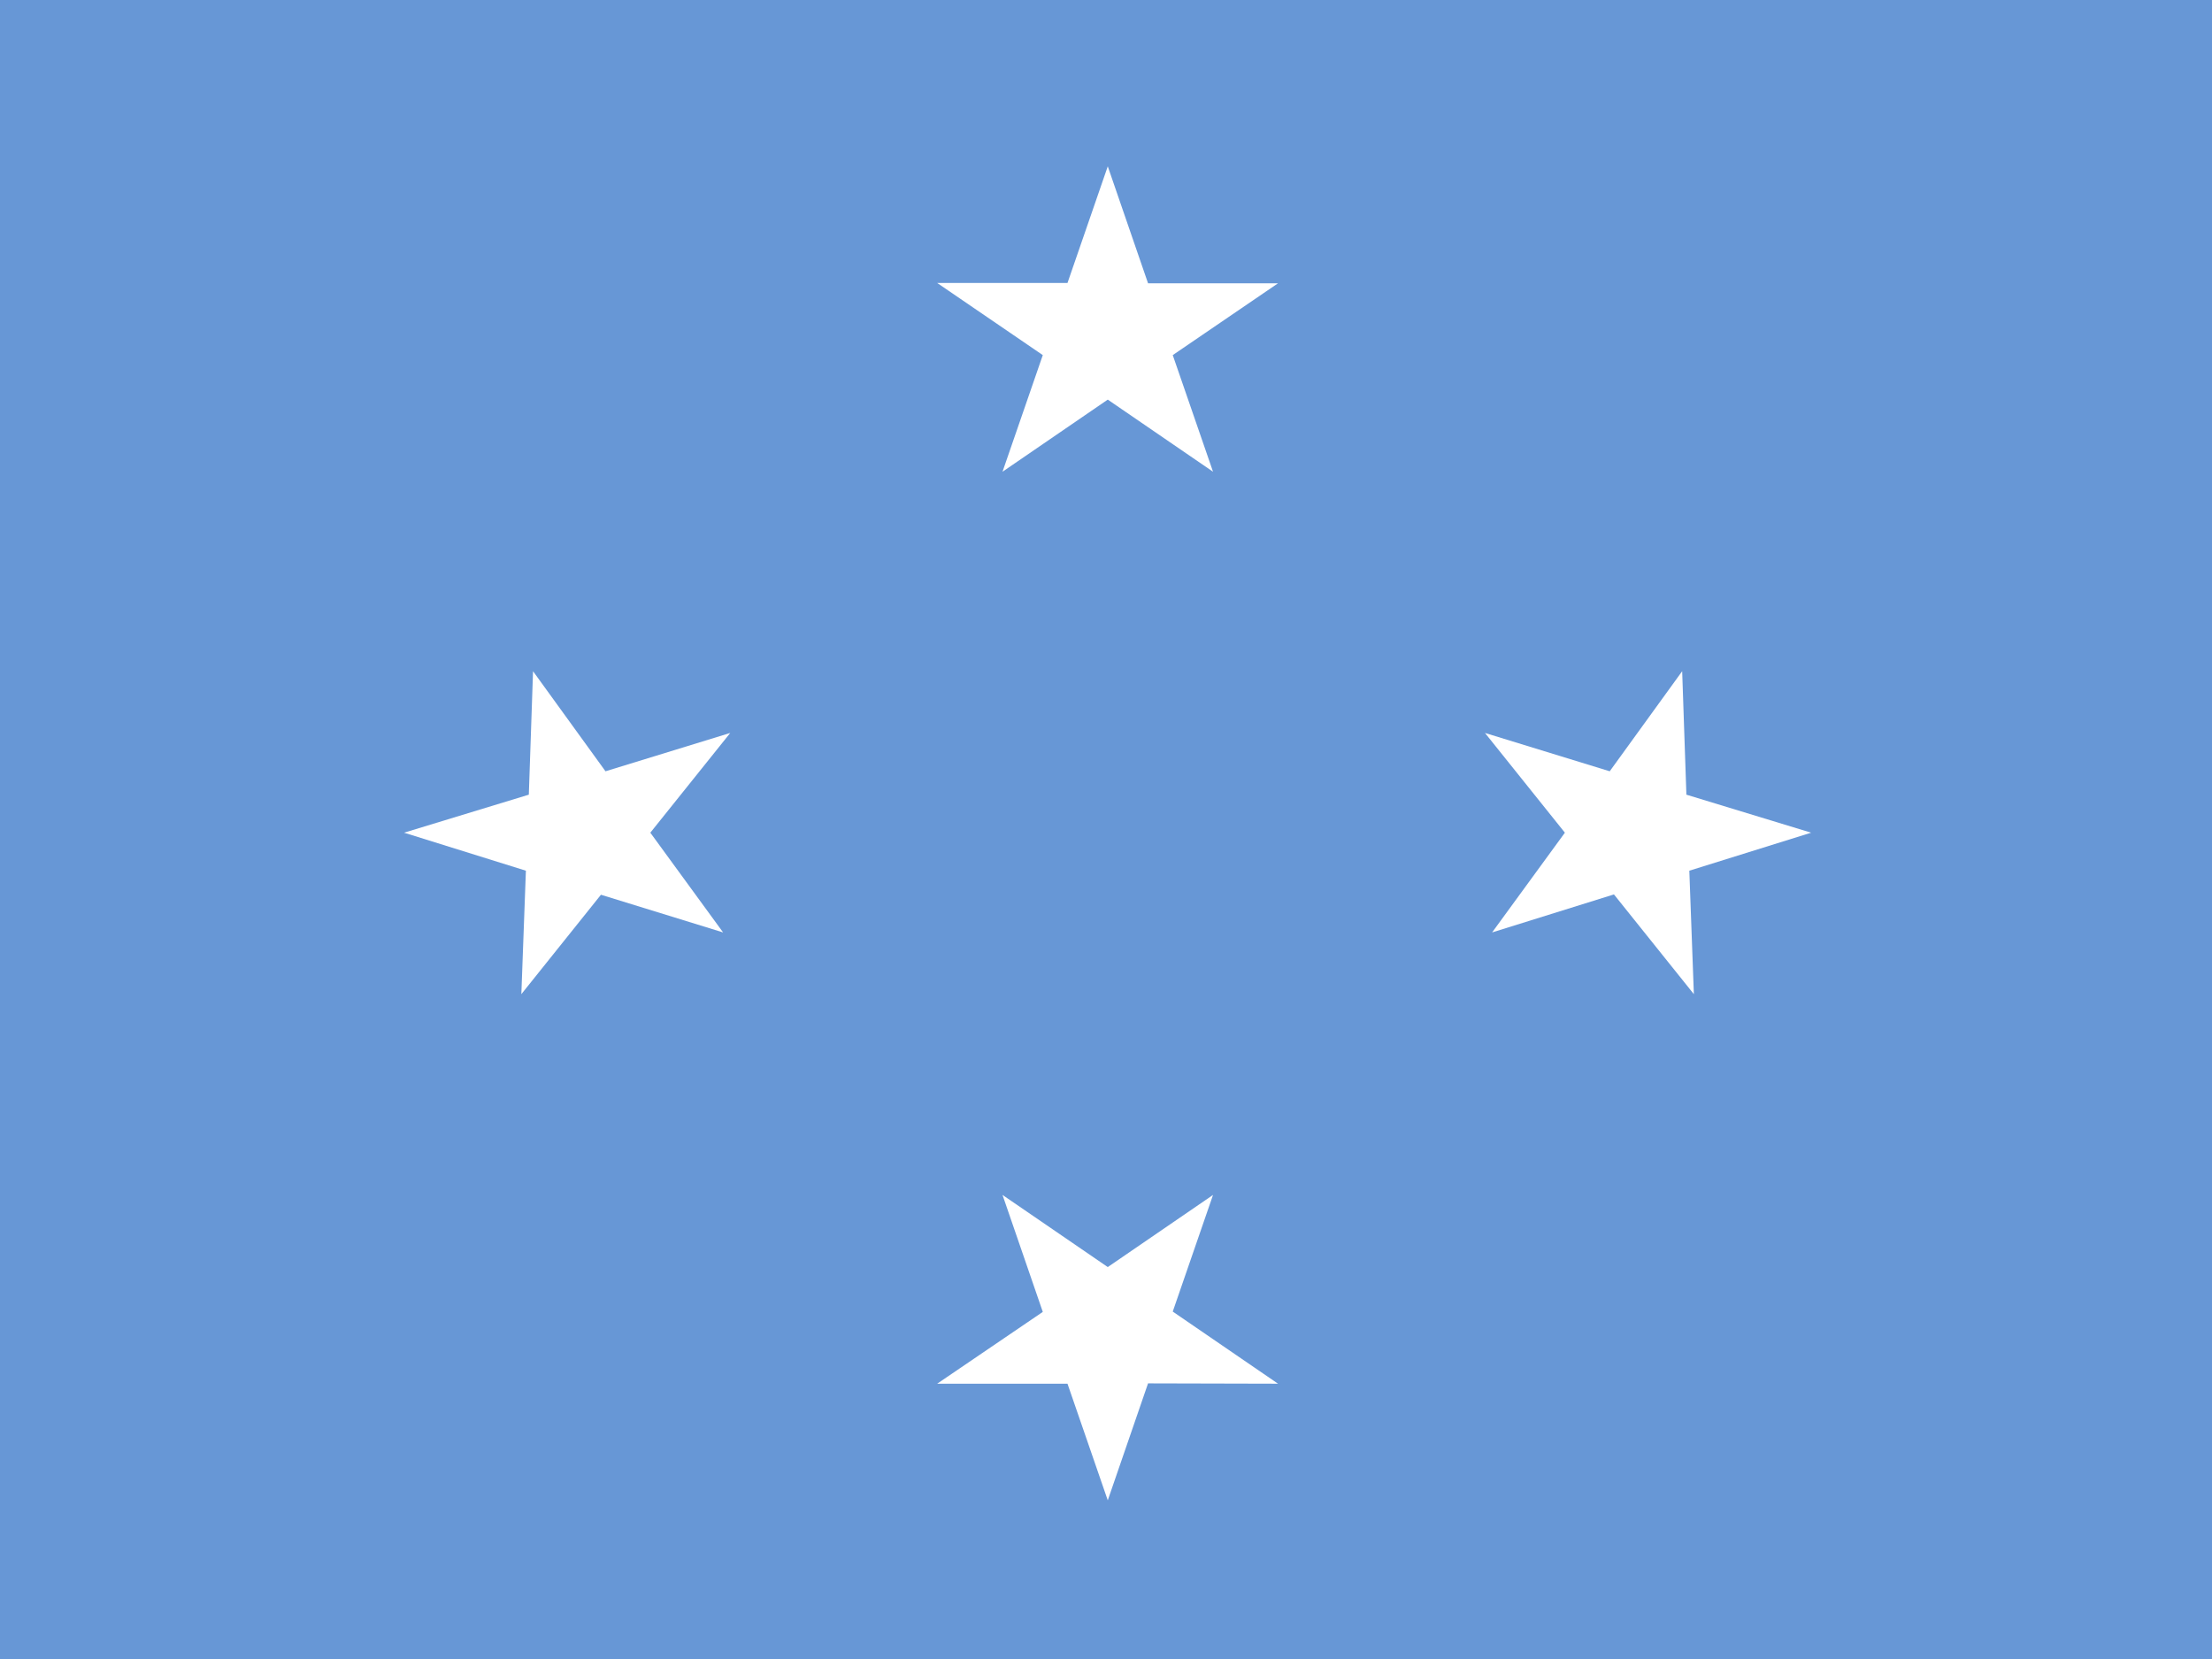
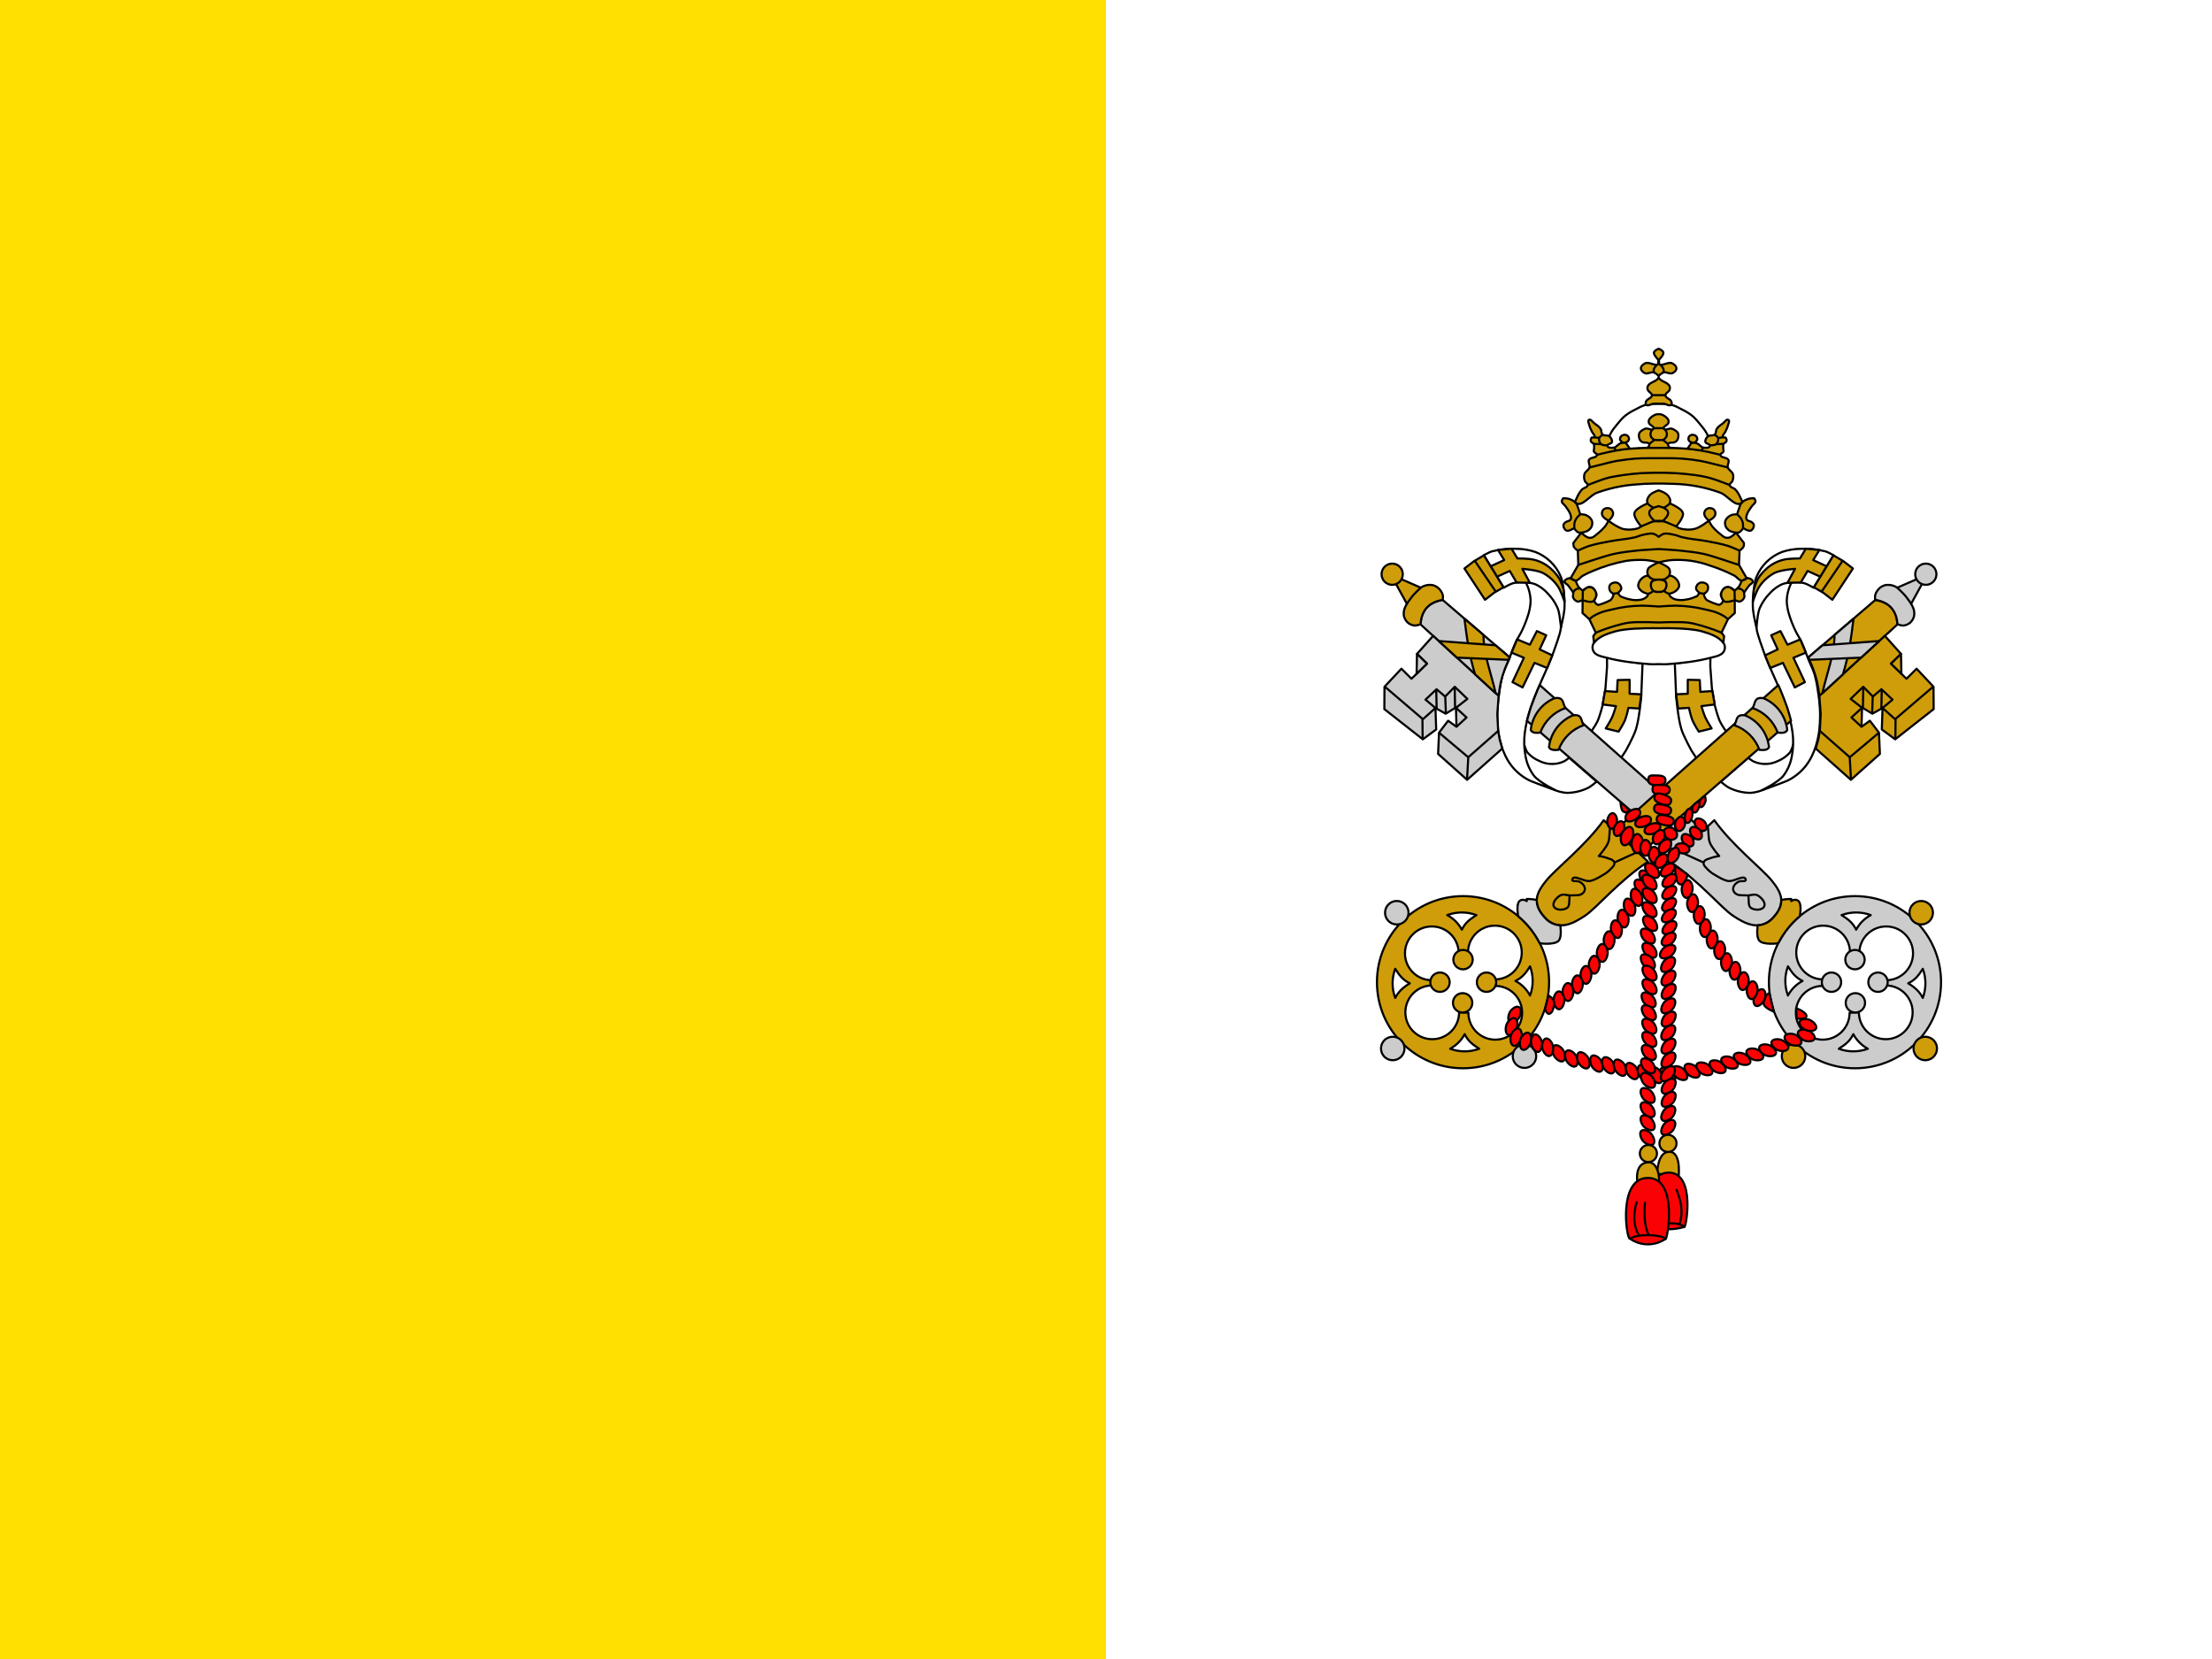
- <svg xmlns="http://www.w3.org/2000/svg" id="f03_1" viewBox="0 0 640 480">
-   <defs>
-     <clipPath id="f03_2">
-       <path fill-opacity=".7" d="M-81.3 0h682.6v512H-81.3z" />
-     </clipPath>
-   </defs>
-   <g fill-rule="evenodd" stroke-width="1pt" clip-path="url(#f03_2)" transform="translate(76.3)scale(.94)">
-     <path fill="#6797d6" d="M-252 0H772v512H-252z" />
-     <path fill="#fff" d="m259.8 123-32.4 22.2 12.4-35.9-32.5-22.2h40.1l12.4-35.9 12.4 36h40l-32.4 22.1 12.4 35.9M259.8 390l-32.4-22.2 12.4 36-32.5 22.1h40.1l12.4 35.9 12.4-36 40 .1-32.4-22.2 12.4-35.9m-188.4-92.4L79.3 306l1.4-38-37.5-11.7 38.4-11.7 1.3-38 22.3 30.8 38.4-11.8-24.6 30.7 22.4 30.7m274.2-11.7 24.6 30.7-1.4-38 37.5-11.7-38.4-11.7-1.3-38-22.3 30.8-38.4-11.8 24.6 30.7-22.4 30.7" />
+ <svg xmlns="http://www.w3.org/2000/svg" xmlns:xlink="http://www.w3.org/1999/xlink" id="f03_1" viewBox="0 0 640 480">
+   <path fill="#fff" d="M320 0h320v480H320z" />
+   <path fill="#ffe000" d="M0 0h320v480H0z" />
+   <g stroke="#000" stroke-linejoin="round" stroke-width="3.2">
+     <g fill="#ce9d09" stroke-linecap="round" transform="translate(123)scale(.192)">
+       <g id="f03_2">
+         <path fill="#fff" d="m1781 990.3 16.2 3.8 25.6 4.2 11.8 1.3-2 50s-2.9 33-7.8 48.9c-3.6 11.7-15.7 33.2-15.7 33.2l-7.7 11.7-45.4-39.3s7.8-11 10.6-17c3.5-7.5 7.7-23.8 7.7-23.8l4.4-26 2.4-32.7zm-57 151.5 41.4 36s-8.4 7.4-13.4 9.7a74 74 0 0 1-31.6 7.3 58 58 0 0 1-22.3-6.2c-15.7-7.2-33-14.7-43.2-28.7-3.6-5-5-11.6-4.9-17.7.2-7 6.3-19.9 6.3-19.9s2.4 8.7 5.1 12a49 49 0 0 0 17.6 12.4 43 43 0 0 0 36.2 1.1c3.3-1.3 8.9-6 8.9-6z" />
+         <path fill="#fff" d="M1658.7 877.7s3.2 6.6 4.2 10.1q2.9 9 3 18.6a79 79 0 0 1-3.2 18.6 171 171 0 0 1-10.3 26.3c-2.6 5.4-6 10.3-8.6 15.8-4.1 8.7-7 18-10.6 26.8-3 7.5-6.9 14.7-9.2 22.4-3 10.2-4.5 20.9-6 31.4a230 230 0 0 0-2.3 27.5c0 11 .3 22 2.3 32.6s5 21.2 9.8 31a79 79 0 0 0 31.8 34.8c5.5 3.4 11.9 5.3 18 7.8 8.3 3.3 25.4 9.3 25.4 9.3s-23.6-11.6-31.8-21.4a68 68 0 0 1-12.8-28.9 112 112 0 0 1-1.2-36.6 196 196 0 0 1 9.2-38.3c4.2-13.2 10-25.9 15.4-38.6 3.9-9.3 8.3-18.2 12-27.5q6.9-16.4 12.4-33.2c2.1-6.9 4.8-13.7 5.4-20.9a76 76 0 0 0-2.2-23.4 89 89 0 0 0-11.8-30.6 41 41 0 0 0-14.8-13.2c-5.7-2.9-12.5-5.4-18.9-4.1-2 .4-5.2 3.7-5.2 3.7" />
+         <path fill="#fff" d="M1711.6 945.6s4.4-18 5.2-27.2q.8-11.8-.6-23.7c-1-8.7-1.5-17.8-4.9-25.9a68 68 0 0 0-38.2-37 92 92 0 0 0-28-4.8 130 130 0 0 0-38 4c-4 1.4-11.7 5.7-11.7 5.7l30 49s9.3-5.6 14.5-7a55 55 0 0 1 17-1.2c5.8.4 11.7 1 17 3.3a57 57 0 0 1 17.6 13.3 74 74 0 0 1 15 22c3 7.5 3.5 16 4.6 24.2.3 1.7.5 5.3.5 5.3" />
+         <path d="M1717 906.7s-5.3-16.6-10.3-23.5a64 64 0 0 0-22.3-19.8c-9.4-4.7-31-6.2-31-6.2l11.4 21-20-.4-10.3-17.4-19.3 8.7-9.5-15.7 20.4-9.4-9.4-15.2 20.4-2 8.9 14.7s15.9 0 23.6 1.7a58 58 0 0 1 27.5 14.4 68 68 0 0 1 12 14.2c3 5.1 6.5 16.7 6.5 16.7z" />
+         <path d="m1581.7 845 31.8 46.7m-18-54.8-15 8.8-14.3 11 31 47.1 13.7-10.6 14.1-8.2zm58.3 199 17.9-37 19.1 7.7 7.8-19-19-9 9.8-21.3-14-6.3-10.6 20.5-19.2-8-8.4 20 18.6 7.7-17.2 36.7zm143.2-11.1 18.1-.4v21l17.6.9-3 21.4-16.4-1s-2.7 12.5-5.1 18.4c-2.5 6.2-9.7 17.4-9.7 17.4l-19.4-4.8s7-11 9.7-17c2.4-5.4 5.7-16.6 5.7-16.6l-20-2.5 3.5-20.2 18.1 1.2z" />
+       </g>
+       <use xlink:href="#f03_2" width="100%" height="100%" transform="matrix(-1 0 0 1 3717.8 0)" />
+       <path fill="#fff" d="m1756.7 735.6-27.5 29.4 17 51 9.6 35.8-27.7 25.8 50.7 71-17.4 19.9a12 12 0 0 0-2.1 8.6q.5 4.3 3.6 7.3c4.5 4.1 11.3 5.1 17.3 6.7 21 5.6 42.9 8 64.6 9.7 4.7.4 14 0 14 0s9.4.4 14.1 0c21.8-1.6 43.6-4.1 64.7-9.7 6-1.6 12.7-2.6 17.3-6.7a12 12 0 0 0 1.4-15.9l-16.3-36 51.8-55.4-19.7-17.9-.5-43.2 17-51-25.5-25.7-23-61.2s-4.7-17.1-8.8-25c-2.4-4.6-5.8-8.7-9.2-12.8-4-4.9-8-9.9-12.8-13.9a85 85 0 0 0-14.6-9c-5.5-2.9-11-6-16.9-7.5-6.1-1.5-19-1.5-19-1.5s-12.7 0-18.9 1.5c-6 1.6-11.4 4.6-16.8 7.5a85 85 0 0 0-14.6 9c-4.9 4-8.9 9-12.9 13.9-3.3 4-6.7 8.2-9.1 12.9-4.1 7.8-8.9 24.9-8.9 24.9z" />
+       <path d="M1963.3 933.1s-3.2-2.8-5-4a65 65 0 0 0-12-6c-5.5-2.2-11.5-3.3-17.3-4.7a197 197 0 0 0-44.3-5.7c-8.6 0-25.8 1.3-25.8 1.3s-17.2-1.3-25.8-1.3a195 195 0 0 0-44.3 5.7c-5.9 1.4-11.8 2.5-17.4 4.7a65 65 0 0 0-12 6c-1.7 1.2-5 4-5 4m218.8-42.7s-5.2-5.2-8.6-5.9a9 9 0 0 0-6.6 1.5 13 13 0 0 0-4 15.2c.8 2 2 4.3 4.1 5.2 4.8 1.9 15.4-2 15.4-2zm5.1-3.6c5.8.2 8 3.2 9.5 6.5m-243.2-2.9-.3 14s10.5 3.9 15.3 2c2-.9 3.4-3.1 4.2-5.2a13 13 0 0 0-4-15.2 9 9 0 0 0-6.6-1.5c-3.5.7-8.6 6-8.6 6zm-5.2-3.6c-5.8.2-8 3.2-9.4 6.5m198.1 1.4-8.4-1m-130 1 8.4-1m76 .8c-2.9-.4-7.6-4.2-7.6-4.2m-22.8 4.2c2.8-.4 7.6-4.2 7.6-4.2m141-19.3s-4.3 3.3-7.4 3.8l-1.2.7s-2 5.7-3.6 8.2a45 45 0 0 1-6.5 6.2s-4.8-4.1-7.7-5q-3.2-.8-6 .3a11 11 0 0 0-4.8 4.3c-1.4 2-2.7 4.6-2.6 7 .1 3 3.9 8.3 3.9 8.3l-2.6 4.5-3.7 2.3a90 90 0 0 1-19-7.5 19 19 0 0 1-4.4-9s4.5-2.7 5.6-5c1.2-2.5 1.6-6 .2-8.4-1.6-2.6-5.3-4-8.4-4a9 9 0 0 0-6.3 2.7c-1.6 1.8-3 4.5-2.5 7 .4 2.4 4.7 5.7 4.7 5.7s-1.8 4.6-3.8 5.5c-6 2.5-10 4-15.3 4.8a39 39 0 0 1-16.3 0 17 17 0 0 1-9-5.5c-.6-.9-.8-3-.8-3s6.5-1.7 9-3.7c2.6-2 5.3-4.6 5.9-7.8.5-3.2-1.2-6.6-3-9.2a18 18 0 0 0-7.6-6c-1.3-.6-4.3-.7-4.3-.7l-1 .9a15 15 0 0 1-4.7 3.8h-.1l-.2.1-1.1.6-.8.1-2.4.8s3.8 1.2 5 2.8q.9 1.4 1 3.3l.2 2q0 1.8-.7 3.4a9 9 0 0 1-1.7 3.5q-.7.9-1.6 1.4 0 0 0 0l-.2.1q-1.6 1-3.3 1.5c-1.4.4-4.2.1-4.3.1s5.5 0 7.6-1.6l.2-.1a11 11 0 0 0 3.8-7.2v-3q-.4-2.5-2.2-4.2c-2.4-2.1-9.3-2.4-9.4-2.4s-7 .3-9.4 2.4a8 8 0 0 0-2.3 4.2v3.1l.5 2.3q1 3 3.3 4.9l.2.1c2.2 1.6 7.6 1.6 7.7 1.6-.1 0-3 .3-4.3 0q-1.8-.6-3.4-1.6h-.1v-.1q-1-.5-1.7-1.4a9 9 0 0 1-1.7-3.5q-.5-1.6-.7-3.3l.2-2.1q.3-1.9 1.1-3.3c1.1-1.6 5-2.8 5-2.8l-2.5-.8-.7-.1-1.2-.6h-.1l-.1-.1a15 15 0 0 1-4.8-3.8l-1-.9s-3 0-4.2.7a18 18 0 0 0-7.6 6c-1.8 2.6-3.5 6-3 9.2s3.3 5.8 5.8 7.8c2.6 2 9 3.7 9 3.7s-.2 2.1-.8 3a17 17 0 0 1-9 5.5 39 39 0 0 1-16.3 0 59 59 0 0 1-15.2-4.8c-2-1-3.9-5.5-3.9-5.5s4.4-3.3 4.8-5.8c.4-2.4-1-5-2.6-6.9a9 9 0 0 0-6.2-2.8c-3.1 0-6.8 1.5-8.4 4.1-1.5 2.4-1 5.9.2 8.4 1 2.3 5.6 5 5.6 5a19 19 0 0 1-4.5 9 89 89 0 0 1-19 7.5l-3.6-2.3-2.6-4.5s3.7-5.2 3.8-8.2c.2-2.5-1.1-5-2.5-7.1a11 11 0 0 0-4.8-4.3q-2.8-1.1-6-.2c-3 .8-7.7 4.9-7.7 4.9s-4.8-3.8-6.5-6.2a49 49 0 0 1-3.7-8.2l-1.2-.7c-3-.5-7.3-3.8-7.3-3.8l-4.4 1s-4.1 2.1-4.2 4c0 2.8 3.8 4 5.5 6l4.1 5.7c1.2 1.8 2.9 3.4 3.5 5.5.6 2.3-1 5 0 7.2 1.2 2.7 3.7 5.4 6.7 6 2.6.5 7.6-2.6 7.6-2.6l-.2 19.9 10.3 9.3 9.7 20.3-3.8 5.2 1.1 10c7.5-9.6 20.5-13.8 32.2-17.2 15.7-4.5 44.6-4.8 58-4.7l7.3.1s44.3-1.4 65.2 4.6c11.7 3.4 24.7 7.6 32.2 17.2l1.2-10-3.9-5.2 9.7-20.3 10.3-9.3-.1-19.9s5 3.1 7.6 2.6c3-.6 5.5-3.3 6.7-6 1-2.2-.7-4.9 0-7.2.6-2 2.2-3.7 3.4-5.5q2-3 4.2-5.6c1.7-2.1 5.5-3.3 5.4-6 0-2-4.1-4.2-4.1-4.2zm-148.4-2.6c1 1 3 2.8 4.8 3.8l.2.1q.8.4 2 .7c2.8.8 7.8.3 8 .3h0c.1 0 5.1.5 8-.3l2-.7.2-.1c1.7-1 3.7-2.9 4.8-3.8q.8-1 1.3-2.2c1.1-2.7 1-6.1-.2-8.7-1.6-3-5.2-4.5-8.1-6.3-2.5-1.5-8-3.7-8-3.7a69 69 0 0 0-8 3.7c-3 1.8-6.6 3.3-8.1 6.3-1.3 2.6-1.4 6-.2 8.7q.5 1.2 1.3 2.2" />
+       <path d="M1980.8 829.8s-11-5-16.6-6.9c-10.4-3.3-21.3-5.2-32-7.3-12.5-2.4-25.2-3-37.6-6-3.9-.8-7.5-2.7-11.5-3.5-5.4-1.1-11-2.9-16.4-1.7-3 .6-7.8 4.6-7.8 4.6s-4.9-4-7.8-4.6c-5.4-1.2-11.1.6-16.5 1.7-4 .8-7.6 2.7-11.4 3.6-12.4 2.9-25.2 3.5-37.7 6-10.7 2-21.5 3.9-32 7.2-5.6 1.8-16.5 6.9-16.5 6.9m197.4-45.1s5.4-2.9 7.3-5a10 10 0 0 0 2.7-5.3 9 9 0 0 0-2.3-6.5 9 9 0 0 0-6.2-2.2q-3 0-5.3 1.8a9 9 0 0 0-3 5.6c-.3 1.8.5 3.7 1.3 5.3a33 33 0 0 0 5.5 6.3m-151 0s4.1-3.8 5.4-6.3a9 9 0 0 0 1.4-5.3 9 9 0 0 0-3-5.6 8 8 0 0 0-5.3-1.8 9 9 0 0 0-6.3 2.2 9 9 0 0 0-2.2 6.5c.1 2 1.3 3.7 2.6 5.2 2 2.2 7.3 5 7.3 5zm-41.2 18-11.9 15.6s0 4 .8 5.8a24 24 0 0 0 5.9 5.7l.8 21.4-11.3 19.6-1 .2 7.3 3.8 1 .1c4.4-.3 7-5.2 10.9-7.4q7.3-4 15.2-7.2a240 240 0 0 1 50-15.1 142 142 0 0 1 29.5-1.2c6.6.5 19.4 3.4 19.5 3.4 0 0 12.9-3 19.5-3.4a141 141 0 0 1 57.8 8.3 240 240 0 0 1 36.9 15.2c3.8 2.2 6.5 7 10.8 7.4h1l7.3-4-1-.1-11.3-19.6.9-21.4s4.6-3.3 5.8-5.7c1-1.7.8-5.8.8-5.8l-11.9-15.6s-6 6-9.9 7.3q-3.2.9-6.5 0c-2.5-.8-4.4-2.9-6.5-4.5a84 84 0 0 1-12.9-12.1 70 70 0 0 1-5.3-8.7s-12.9 10.1-20.6 12.1c-7.6 2-16 1.6-23.5-.6-1.9-.6-5-3-5-3a42 42 0 0 0-26.4-8 42 42 0 0 0-26.4 8s-3.2 2.4-5 3a45 45 0 0 1-23.6.6 82 82 0 0 1-20.6-12.1s-3.1 6-5.3 8.7a84 84 0 0 1-12.9 12.1c-2 1.6-4 3.7-6.5 4.5q-3.2.9-6.4 0a37 37 0 0 1-10-7.3" />
+       <path d="M1985.9 796.4s.4-5.7-.2-8.5a21 21 0 0 0-3.1-7c-1.5-2.3-5.7-6-5.7-6m-1.4 27.8s3.4.1 4.9-.6c2.6-1.3 6-6.3 6-6.3s6.7 4.6 10.4 4c1.8-.2 3.2-1.8 4.2-3.4a8 8 0 0 0 1.2-5.7c-.3-1.5-1.6-2.6-2.8-3.6-2.3-2-6.4-1.7-7.9-4.2-1.2-2-.5-4.9.2-7.1 1.4-4.8 4.7-8.7 7.5-12.8 1.7-2.6 5.3-4.4 5.6-7.5.2-1.6-2-4.6-2-4.6s-5.2-.1-7.7.6c-4 1.2-8.3 3-11.2 6.1-2.4 2.6-3 6.4-4.3 9.7-1 2.5-2.5 7.7-2.5 7.7s-6 0-8.7 1.2a17 17 0 0 0-8.7 7.7c-1.2 2.7-1 6.2 0 9 1.1 3 3.5 5.3 6.1 7 2.9 1.8 9.7 2.8 9.7 2.8M1740.8 775s-4.1 3.6-5.6 5.8a21 21 0 0 0-3.2 7.1c-.6 2.8-.1 8.5-.1 8.5m-17-45.5s-2.2 3-2 4.6c.4 3.1 4 5 5.7 7.5 2.7 4.1 6 8 7.5 12.8.6 2.2 1.3 5 .1 7-1.4 2.6-5.6 2.4-7.8 4.3-1.2 1-2.5 2.1-2.9 3.6a8 8 0 0 0 1.2 5.7c1 1.6 2.5 3.2 4.3 3.4 3.6.6 10.3-4 10.3-4s3.5 5 6 6.3c1.5.7 5 .6 5 .6s6.8-1 9.7-2.9c2.5-1.6 5-4 6-6.8 1-2.9 1.3-6.4 0-9.1a17 17 0 0 0-8.7-7.7c-2.6-1.3-8.7-1.2-8.7-1.2s-1.4-5.2-2.4-7.7c-1.3-3.3-2-7.1-4.4-9.7a25 25 0 0 0-11.2-6.1c-2.5-.7-7.7-.6-7.7-.6m135.6 14.3 8.4-2.4 8.3 2.4m-14.5 20s-6.5-5.8-7.7-9.8a8 8 0 0 1 .4-5.5c1.2-2.2 5.9-4.7 5.9-4.7s-7.1-3.4-9-6.6a9 9 0 0 1-.5-6.3 17 17 0 0 1 5.8-8c3.2-2.7 11.3-5.4 11.3-5.4s8 2.7 11.2 5.3a17 17 0 0 1 5.9 8.1c.5 2 .4 4.4-.6 6.3-1.9 3.2-9 6.6-9 6.6s4.8 2.5 6 4.7c.8 1.6.9 3.7.3 5.5-1.2 4-7.7 9.9-7.7 9.9l-6.1.4zm22.7-26.8s13.4 5.7 18 11.1c1.2 1.5 2.3 3.5 2.2 5.5-.5 7-10.3 18.2-10.3 18.2l-20-8.3h-12.9l-20 8.3s-9.8-11.3-10.2-18.2c-.2-2 1-4 2.2-5.5 4.5-5.4 18-11.1 18-11.1" />
+       <path d="m1844.4 669.2 8-6.2 6.5.2-6.6-.2s-3.6-2.4-4.6-4.2a9 9 0 0 1-1-6c.5-2.7 2-5.5 4.4-6.9 2.3-1.3 7.8-.5 7.8-.5s5.5-.8 7.7.5c2.4 1.4 3.9 4.2 4.5 6.8.4 2 0 4.3-1 6-1 1.9-4.6 4.3-4.6 4.3l-6.7.2 6.5-.2 8 6.2m52.7 5.1-2.7 4.7m32.6-20-7.5 1m8.5 8.8-11.5.6m-1.5-13.8c1.5 1 4.2 2.9 4.6 4.6a10 10 0 0 1-3.1 9.2c-2.4 2-9.3 1.5-9.3 1.5m-181.7 33.6 17-4.2c8-2 16-4.2 24.2-5.7q14-2.4 28-3.5c11.8-.9 35.3-.6 35.3-.6s23.5-.3 35.2.6q14 1 28 3.5c8.2 1.5 16.2 3.8 24.3 5.7l17 4.2m-171.6-30.2 2.7 4.7m-32.7-20 7.5 1m-8.5 8.8 11.5.6m-6.4 16s12.5-3.2 18.8-4.5q10.5-2.2 21-3.7 12-1.4 24.3-2c9.6-.4 28.9-.3 28.9-.3s19.2 0 28.9.4a284 284 0 0 1 45.2 5.6c6.3 1.3 18.9 4.5 18.9 4.5M1781.6 671s-6.8.5-9.2-1.5c-2.5-2-4-6-3.2-9.2.7-2.4 5.6-5.2 5.6-5.2m63.1 74c-12 .8-24 1.5-35.8 3.7a220 220 0 0 0-36.2 9.7c-11.1 4-22.9 22.6-32 15.2-2-1.6.7-5 1.6-7.4a43 43 0 0 1 7.8-12.6c2.4-2.7 8-3 8.5-6.6.5-2.6-3.4-4-4.3-6.6a17 17 0 0 1-.5-10c1.2-4.1 6.5-6.2 7.7-10.3 1-3.6-2.5-7.8-.9-11.2 2.2-4.2 11.4-2.7 12-7.4.4-2.3-3.8-3-4.5-5.1-.6-1.6.3-3.3.3-5 0-2.1.4-4.5-.6-6.5-.9-1.7-3.7-2.1-4.3-4a6 6 0 0 1 1.1-5.4c1-1 3.7.4 4.3-.9 1.4-2.6-2.5-5.3-3.7-8-1.4-3.2-3.2-6.3-4-9.7-.6-2.7-3-7-.6-8.3 2.8-1.6 5.5 3.2 8 5.1 3.4 2.5 7.2 4.8 9.5 8.3 1.7 2.5.7 6.5 3 8.6 2.6 2.5 7.7.5 10.4 2.9 2.4 2 4.5 5.5 3.8 8.5s-7.6 2.9-7 5.8c.9 3.4 7 3.2 10.4 2.5 2-.3 3.5-2.2 5.1-3.4 1.4-1 2.4-2.2 4-2.8 1.6-.8 5.3-1 5.3-1l-2.1-.5s-3.2-2.5-3.5-4.3a6 6 0 0 1 1.6-5 8 8 0 0 1 5.5-2.2c1.7 0 3.5.7 4.6 1.9a6 6 0 0 1 1.7 4.8 6 6 0 0 1-2.3 3.7 13 13 0 0 1-4.6 1.5l2.3.6 6.1 8.5 26.6-1.5s3.3-3.3 2.6-5.2q-1-2.7-5.7-2.5c-8.5.4-10.3-6.8-10-12 .3-4.4 5.5-7.3 9.5-9 4-1.5 10.8 3.7 12.6-.1 1.5-3.3-5.8-5-7-8.5-.5-1.5-.5-3.4.2-4.8 1.8-3.6 5.7-6 9.4-7.7 1.6-.7 5-.8 5-.8s3.6.1 5.1.8c3.7 1.7 7.6 4.1 9.4 7.7.7 1.4.7 3.3.2 4.8-1.1 3.5-8.5 5.2-7 8.5 1.8 3.8 8.7-1.4 12.6.2s9.2 4.5 9.5 8.9c.3 5.2-1.4 12.4-10 12q-4.7-.2-5.7 2.5c-.6 1.9 2.7 5.2 2.7 5.2l26.5 1.5 6.1-8.5 2.3-.6s-3.3-.5-4.5-1.5a6 6 0 0 1-2.3-3.7c-.2-1.7.5-3.6 1.6-4.8s3-1.9 4.6-1.9q3.2 0 5.5 2.2c1.2 1.2 2 3.2 1.6 5s-3.5 4.3-3.5 4.3l-2.1.5s3.7.2 5.4 1c1.5.6 2.6 1.9 3.9 2.8 1.7 1.2 3.1 3 5.1 3.4 3.5.7 9.6 1 10.3-2.5.7-3-6.1-2.9-6.8-5.8-.7-3 1.3-6.5 3.7-8.5 2.7-2.4 7.9-.4 10.5-2.9 2.2-2 1.3-6 3-8.6 2.3-3.5 6-5.8 9.4-8.3 2.5-1.9 5.3-6.7 8-5.1 2.4 1.4 0 5.6-.6 8.3-.8 3.4-2.6 6.5-4 9.7-1.2 2.7-5 5.4-3.7 8 .7 1.3 3.3-.2 4.3.9a6 6 0 0 1 1.1 5.4c-.6 1.9-3.4 2.3-4.3 4-1 2-.5 4.4-.5 6.6 0 1.6.8 3.3.3 4.9-.8 2.1-5 2.8-4.6 5.1.7 4.7 9.9 3.2 12 7.4 1.7 3.4-1.9 7.6-.9 11.2 1.2 4.1 6.5 6.2 7.8 10.3 1 3.2.4 6.8-.6 10-.8 2.5-4.7 4-4.3 6.6.6 3.6 6.2 3.9 8.6 6.6q4.9 5.5 7.7 12.6c1 2.3 3.7 5.8 1.7 7.4-9.2 7.4-21-11.1-32-15.2a220 220 0 0 0-72-13.4c-7-.4-21-.4-21-.4s-14 0-21 .4m31.1-133.7-10.1.1-10.2-.1m17-33.9c2.6-5.6-2-9.7-6.8-13.8-4.8 4-9.4 8.2-6.8 13.8m14.1 46.8c3.9.2 8.6 4.2 11.6 1.7 1.3-1.2.7-3.7 0-5.3-1.6-3.8-8.4-4.7-8.7-8.8-.3-3.5 5.1-5.2 6.3-8.5q.8-2.7 0-5.3c-2.8-6.6-14.5-7-16.6-13.7-.9-3 6-6.5 6.8-6.9 4.4-1.9 9.7 2.7 14 .8 3-1.2 6.1-4.1 6-7.3 0-3.4-3.6-6.3-6.8-7.7-6.1-2.6-16.2 6-20 .5-3.4-5.1 8.7-11.1 7-17-.7-2.9-7-5.3-7-5.3s-6.1 2.4-6.9 5.3c-1.6 5.9 10.5 11.9 7 17-3.7 5.5-13.8-3.1-20-.5-3.1 1.4-6.8 4.3-6.8 7.7 0 3.2 3.1 6 6 7.3 4.3 1.9 9.7-2.7 14-.8.9.4 7.7 4 6.8 6.9-2 6.7-13.7 7-16.5 13.7a8 8 0 0 0 0 5.3c1.1 3.3 6.6 5 6.3 8.5-.3 4.1-7.2 5-8.7 8.8-.7 1.6-1.4 4.1 0 5.3 3 2.5 7.7-1.5 11.6-1.7 2.4-.2 7.3 0 7.3 0s4.8-.2 7.3 0" />
+       <path fill="none" d="M1953.7 953.5s-7.1-3-10.8-4.3a258 258 0 0 0-20-6.5c-6.6-1.8-13.2-3.7-20-4.5-14.6-1.6-44-.2-44-.2s-29.4-1.4-44 .2c-6.8.8-13.5 2.7-20 4.5a258 258 0 0 0-30.9 10.8M1966 731s-12-4.8-18.1-6.9q-7.6-2.7-15.5-4.8-9.6-2.3-19.4-3.5a387 387 0 0 0-54.1-3.4s-17.2.1-25.8.6a377 377 0 0 0-47.8 6.3q-7.8 2-15.4 4.8c-6.1 2.1-18 6.9-18 6.9m-14.2 120.4s17.5-6 26.4-8.7c9.1-2.8 18.2-6 27.5-8 11.2-2.5 22.6-3.7 34-5 11-1.1 33.3-2.3 33.3-2.3s22.2 1.2 33.3 2.4c11.3 1.2 22.8 2.4 34 4.8 9.3 2 18.3 5.3 27.5 8.1l26.4 8.7" />
+     </g>
+     <g fill="#ccc" transform="translate(123)scale(.192)">
+       <g id="f03_3">
+         <path d="m1533.3 904 101.2 86.8s-5.2 11.2-7.3 17a143 143 0 0 0-9.3 41l-118-108c1.7-24.7 15.6-33.5 33.4-36.8z" />
+         <path d="m1519 958.2-24.3 27.2 15.2 14.6-23.5 22.8-15.2-15.1-25.5 27.2-.2 33.7 58 45.5 20.1-14.9-1.1-32.3 15.4 8.6 15.5-9.4.8 29.1-12.6-9.1-13.7 18-1.4 32 43.7 39 53-47.1-4-14.1-2.2-12.7-1.3-25.1 2-27.5z" />
+         <path d="m1494.7 985.4-.6 30 15.6-15.3z" />
+         <path fill="none" d="m1572 1140.4-1.9 34.3m-18.6-139.7.6 31.8m-14.8-17.3.9 25.8m-14.5-36.3.6 29m-21.4 15.2.3 30.6m24.7-9.7 44 37 45.1-39.6m-171-66.9 57.6 49.2 18.9-16.9-15-12.6 16.7-15.7 12.9 11.1 14.5-14.8 19 18.3-17.2 13.4 16 14.6-15.2 14" />
+         <path d="m1901.3 1229.3 48.7 44.6 10.7 31.5-62.6-6.7-35.7-35.3-38-35.2-164-142.1s3.5-13.1 5.6-19.5q5-13.9 10.6-27.5l3-6.8 183 162.3z" />
+         <path d="M1942.7 1236c27 38 72.7 73.7 86.5 90.9 13.9 17.2 22.8 33.5 2.6 55.5s-43 9.5-61.1-2.6-49.6-51.3-94.8-81.3z" />
+         <path d="m1926.7 1299.8-35.2-16m41-38.2c2.4 8 .5 16.8 3.6 24.4 3 7.6 14 20 14 20s-7 1-10.3 2.2c-4.7 1.9-12 2.7-13.1 7.7-1 4.3 4 8 7 11.2q4.7 4.5 10.4 7.6c6.1 3.6 12.4 7.6 19.4 8.9 8.7 1.6 25.1-10.8 26.6-2 .6 3.6-7.4 1.3-10.7 3-7.8 3.8-11.6 12-4.8 17.8 4.4 3.7 11.3 2.4 17 2.9 5.5.4 11.7-2.8 16.5 0 5.6 3.2 12.7 11 9.7 16.8-3 6-14.5 5.8-20 2-4-3-2.9-9.5-3.5-14.4v-4.4" />
+         <circle cx="2154.7" cy="1480.1" r="129.7" />
+         <path fill="#fff" d="M2106.1 1485.7a40.5 40.5 0 1 0 40.5 40.4l14-.6a40.5 40.5 0 1 0 40.5-40.5l.6-7.9a40.5 40.5 0 1 0-40.5-40.5l-14-1.2a40.5 40.5 0 1 0-40.5 40.5z" />
+         <circle cx="2154.7" cy="1446.1" r="14.6" />
+         <circle cx="2189.4" cy="1480.1" r="14.6" />
+         <circle cx="2155.3" cy="1511.2" r="14.6" />
+         <circle cx="2119.3" cy="1480.1" r="14.6" />
+         <path fill="#fff" d="M2152.2 1558.4c-5.3 11-12.6 16-21.9 22a63 63 0 0 0 43.8 0 54 54 0 0 1-21.9-22zm-76.5-80.2c-11-5.3-16-12.6-22-22a63 63 0 0 0 0 44 53 53 0 0 1 22-22zm159.2 3.6c11-5.3 16-12.6 22-21.9a63 63 0 0 1 0 43.9c-4.7-9.3-12-16-22-22zm-78.4-80.8c-5.3-11-12.6-16-22-22a63 63 0 0 1 44 0 53 53 0 0 0-22 22z" />
+       </g>
+       <g fill="#ce9d09">
+         <g id="f03_4">
+           <path d="M1533.5 903.8s.7-5 0-7.4a23 23 0 0 0-6.6-10.2 20 20 0 0 0-9.2-4.6 25 25 0 0 0-17.7 4.2l-15 6.2-5.5 17.7s-3.2 5.6-4 8.7a23 23 0 0 0-.5 10.1c1 3.9 3.2 7.6 6.3 10.2a19 19 0 0 0 10.3 4 28 28 0 0 0 8.3-1.9c1.6-18.6 9.9-32.8 33.5-36.9z" />
+           <path d="m1500.3 885.6-38.8-17-3.1 3 21 38.2s6-8.7 9.4-12.7c3.6-4.1 11.5-11.5 11.5-11.5z" />
+           <circle cx="1457.3" cy="865.3" r="16" />
+           <path d="M1566.2 932.3c3.4 28 7.3 55.9 16 83.8l31 28.5c-6.5-29.3-18.4-58.5-18.3-87.7z" />
+           <path d="m1613 972.4-85.4-6.4 27.2 25 78 3.3 1.2-4zm105.4 94.6a62 62 0 0 0-37.9 37c-6.4.7-12.3.7-14.4-4a59 59 0 0 1 35.7-47.8c15-2.8 12.2 8.9 16.6 14.7zm27.5 25.8a62 62 0 0 0-37.9 37.2c-6.3.5-12.3.6-14.4-4.1a59 59 0 0 1 35.8-47.8c15-2.8 12.1 8.9 16.5 14.7zm312.8 261.9a72 72 0 0 0-15.1 1.5c.3 8-3 16.6-11.8 26.2a33 33 0 0 1-23.7 12s-2.8 17.7 2.6 23.3c6.3 6.6 27.1 3.9 27.1 3.9l1.8-1.1a130 130 0 0 1 31.9-39.8l.3-1.3s3-16.5-2.1-21.5c-2.4-2.3-6.6-3-11 0z" />
+           <circle cx="2254.5" cy="1375.4" r="17.7" />
+           <circle cx="2260.6" cy="1580" r="17.7" />
+           <circle cx="2062.1" cy="1591.6" r="17.7" />
+         </g>
+       </g>
+     </g>
+     <g fill="#ce9d09" transform="matrix(-.192 0 0 .192 837 0)">
+       <use xlink:href="#f03_3" width="100%" height="100%" />
+       <use xlink:href="#f03_4" width="100%" height="100%" fill="#ccc" />
+     </g>
+     <g fill="#fa0204" transform="translate(123)scale(.192)">
+       <path id="f03_5" d="M1869.2 1175.8c0 5.4-4.5 7.4-13.3 7.4q-12.9.1-12.7-7.9c.2-8 4-6.7 12.7-6.7 8.8 0 13.3 1.8 13.3 7.2z" />
+       <use xlink:href="#f03_5" width="100%" height="100%" x="6.4" y="14.3" />
+       <path d="M1877.3 1208.7c-1.7 5-6.7 5.6-15 2.7-8.2-3-11.2-6.6-9.4-11.7s6-5 14.3-2.1c8.2 2.9 12 6 10.1 11z" />
+       <path id="f03_6" d="M1877.5 1222.5c-1 5.3-5.9 6.4-14.4 4.7q-12.7-2.5-11-10.3c1-5.3 5.3-5.8 13.8-4s12.7 4.3 11.6 9.6z" />
+       <use xlink:href="#f03_6" width="100%" height="100%" x="4" y="16.1" />
+       <path d="M1921.7 1216.2c-2.6-.7-2.3-5.3-1.6-7.9 1.2-4 8.4-9.1 8.4-9.1s1.8 5.6 1 8.2c-1.2 3.7-4 9.8-7.8 8.8z" />
+       <path d="M1912.3 1224.4c-2.8-.6-3.2-5.5-2.5-8.3 1.2-4.3 9.7-9.3 9.7-9.3s1.5 6 .5 8.8c-1.3 3.7-3.9 9.7-7.7 8.8zm-10.8 15.6c-4.3-1.1-3.8-8.8-2.6-13 1-3.6 3.7-9.2 7.2-8.3 4.2 1 4.2 8.3 3.1 12.5-.9 3.8-4 9.8-7.7 8.8z" />
+       <path d="M1888.7 1252.2c-4.2-1-6-7.6-5.1-11.9s5.3-10.4 9.7-9.4c4.5 1 6 8.3 5 12.8-1 4.1-5.4 9.4-9.6 8.5zm-2.2 7.4c-1 5-7.5 6.8-11.5 5.5s-9.5-7.1-8.4-12.5c1.2-5.4 8.2-6.8 12.3-5.2 3.9 1.5 8.7 7.2 7.6 12.2zm-85-49.3s5.1 2.5 7.3 4.8c2.3 2.4 5.1 3.3 3.7 6.9s-5.8 2.4-8.1-.2c-2.1-2.3-3-11.5-3-11.5zm25.3 8.7c5.3 1.1 5.1 7.2 2.5 11-2.8 3.8-10.9 8.9-16.4 7.8s-4.8-7.8-1.8-11.7c2.9-3.6 10.6-8 15.7-7z" />
+       <path id="f03_7" d="M1844.3 1230.5c4.8 2.2 3.4 8.1 0 11.2-3.6 3.2-12.6 6.3-17.7 4-5.2-2.2-3-8.6.8-11.7 3.6-3 12-5.6 16.9-3.5z" />
+       <use xlink:href="#f03_7" width="100%" height="100%" x="14" y="10.7" />
+       <path d="M1863 1250.7c4.8.7 6 7.4 4.6 11.7-1.6 4.5-7.5 10.6-12.5 9.8s-6-8-4.2-12.6c1.6-4.2 7.3-9.7 12-9z" />
+       <path d="M1875.1 1265.3c4 2.3 3 9.6.4 13.6-2.7 4.1-9.8 8.6-14 6.2-4.2-2.5-2.7-10.3.2-14.4 2.8-3.8 9.5-7.6 13.4-5.4zm-86.1-39.9c4.3-.3 7.2 6 7.1 10.6 0 4.9-3.3 12.4-7.7 12.8s-7.3-6.7-7-11.6c.1-4.6 3.4-11.4 7.6-11.8z" />
+       <path d="M1803 1237.7c4 .9 5 7.8 3.5 12.2-1.6 4.6-7 10.8-11.3 9.8s-5-8.6-3.2-13.2c1.6-4.3 6.8-9.8 11-8.9z" />
+       <path d="M1815.8 1246.2c5 1.2 6 9.8 4.2 15.3-1.8 5.7-8.2 13.4-13.4 12.2s-5.8-10.7-3.7-16.5c1.9-5.3 8-12.1 12.9-11z" />
+       <path d="M1826.2 1256.8c5-.6 9 7 9.3 12.8.3 6-3 15.4-8.2 16-5.3.7-9.2-7.9-9.3-14-.1-5.6 3.3-14.2 8.2-14.8z" />
+       <path id="f03_8" d="M1838.6 1265.7c4.5-.6 8.2 5.8 8.4 10.5.3 5-2.7 12.8-7.4 13.4-4.9.6-8.4-6.6-8.5-11.6 0-4.7 3-11.8 7.5-12.3z" />
+       <use xlink:href="#f03_8" width="100%" height="100%" x="12.8" y="10.4" />
+       <path id="f03_9" d="M1929.3 1250.9c-3.3 2.8-9.7.3-12.6-2.9-3.1-3.3-5.3-10.5-1.8-13.5 3.4-3 10.2.2 13.2 3.6 2.7 3.3 4.4 10 1.2 12.8z" />
+       <use xlink:href="#f03_9" width="100%" height="100%" x="-7" y="12.8" />
+       <use xlink:href="#f03_9" width="100%" height="100%" x="-19.5" y="23.5" />
+       <path d="M1905.2 1281.2c-1.1 4.1-8 5.6-12.1 4.5-4.4-1-10.2-5.8-9-10.2 1.3-4.4 8.7-5.6 13-4.3 4.2 1.2 9.2 5.9 8 10z" />
+       <path d="M1887.2 1278.2c3.6 2.5 2.8 10.5.4 14.9-2.6 4.5-9 9.5-12.9 6.8s-2.5-11.3.2-15.8c2.5-4.2 8.7-8.4 12.3-6z" />
+       <path d="M1869.6 1287.5c4 2.4 3 9.6.4 13.6-2.7 4.1-9.8 8.6-14 6.2-4.2-2.5-2.7-10.3.2-14.4 2.8-3.8 9.5-7.6 13.4-5.4z" />
+       <path id="f03_10" d="M1831.3 1313c-3.4 3.1-.7 11.2 2.8 15.2 3.7 4.2 11.8 8.1 15.4 4.7s.3-12-3.6-16.1c-3.7-3.9-11.2-7-14.6-3.9z" />
+       <use xlink:href="#f03_10" width="100%" height="100%" x="-7.3" y="13.8" />
+       <path id="f03_11" d="M1820.8 1339.5c-4.3 1.8-4.8 10.2-3 15.3 1.8 5.3 7.9 11.9 12.5 10 4.6-1.8 4.7-11 2.6-16.3-2-4.9-7.8-10.7-12-9z" />
+       <use xlink:href="#f03_11" width="100%" height="100%" x="-10.5" y="14.9" />
+       <path id="f03_12" d="M1802.7 1371c-4.6 1-6.5 9.3-5.5 14.6 1 5.5 6 13 10.8 11.9s6.4-10.2 5.2-15.7c-1.2-5.1-6-11.8-10.5-10.8z" />
+       <use xlink:href="#f03_12" width="100%" height="100%" x="-10.1" y="15.9" />
+       <path id="f03_13" d="M1784 1403.3c-4.6.2-8 8-8 13.3 0 5.6 3.5 13.9 8.4 13.7s8.2-8.8 8-14.5c-.2-5.3-3.7-12.7-8.3-12.5z" />
+       <use xlink:href="#f03_13" width="100%" height="100%" x="-10.3" y="19.2" />
+       <use xlink:href="#f03_13" width="100%" height="100%" x="-22.4" y="37" />
+       <use xlink:href="#f03_13" width="100%" height="100%" x="-34.9" y="52.3" />
+       <use xlink:href="#f03_13" width="100%" height="100%" x="-47.8" y="66.5" />
+       <use xlink:href="#f03_13" width="100%" height="100%" x="-62" y="78.1" />
+       <use xlink:href="#f03_13" width="100%" height="100%" x="-75.6" y="90.6" />
+       <path d="m1692.8 1500.2-5.3 20.6s3 7.3 6 7c5.5-.6 7-9 8-14.5 1-8.4-8.7-13.1-8.7-13.1zm324.4 13.1c1.6 6 15.3 11.3 15.3 11.3l-6.7-27.8c-5.7.2-9.5 12.4-8.6 16.4z" />
+       <path d="M2016 1491c-4.3-1.8-10.5 4-12.7 8.9-2.3 5.1-2.4 14 2.2 15.9 4.6 1.8 11-4.8 13.1-10 2-5 1.7-13.1-2.6-14.9z" />
+       <path id="f03_14" d="M2000.8 1478.7c-4.7-.3-8.7 7.2-9.2 12.5-.5 5.6 2.2 14.1 7.1 14.4 5 .2 9-8 9.3-13.7.3-5.3-2.6-13-7.2-13.2z" />
+       <use xlink:href="#f03_14" width="100%" height="100%" x="-13.4" y="-13.7" />
+       <use xlink:href="#f03_14" width="100%" height="100%" x="-25.9" y="-29.2" />
+       <use xlink:href="#f03_14" width="100%" height="100%" x="-38.7" y="-42.3" />
+       <use xlink:href="#f03_14" width="100%" height="100%" x="-49" y="-60.3" />
+       <use xlink:href="#f03_14" width="100%" height="100%" x="-60.3" y="-76.4" />
+       <use xlink:href="#f03_14" width="100%" height="100%" x="-70.6" y="-93.5" />
+       <use xlink:href="#f03_14" width="100%" height="100%" x="-79.8" y="-113.3" />
+       <use xlink:href="#f03_14" width="100%" height="100%" x="-89.8" y="-131.2" />
+       <use xlink:href="#f03_14" width="100%" height="100%" x="-98" y="-152.5" />
+       <path d="M1883.8 1304.6s-1.6 26.6 8 28.3c6.1 1.1 10.9-14.9 10.9-14.9z" />
+       <path id="f03_15" d="M1862 1610.8c-2.9 3.6 1 11.2 5 14.7 4.3 3.6 12.9 6.2 15.9 2.3s-1.5-11.9-6-15.4c-4-3.2-12-5.3-14.9-1.6z" />
+       <use xlink:href="#f03_15" width="100%" height="100%" x="18.3" y="-2.2" />
+       <use xlink:href="#f03_15" width="100%" height="100%" x="36.8" y="-5.8" />
+       <path id="f03_16" d="M1916.2 1603.8c-2.3 4 2.6 11 7.1 13.8 4.8 3 13.7 4.3 16 0 2.5-4.4-3.2-11.6-8.1-14.4-4.6-2.6-12.8-3.4-15 .6z" />
+       <use xlink:href="#f03_16" width="100%" height="100%" x="20" y="-3.2" />
+       <path id="f03_17" d="M1953.5 1595.4c-2 4.3 3.6 10.7 8.4 13.1 5 2.5 14 3 16-1.5s-4.4-11.2-9.5-13.5c-4.8-2.2-13-2.3-15 2z" />
+       <use xlink:href="#f03_17" width="100%" height="100%" x="18.9" y="-5.6" />
+       <path id="f03_18" d="M1991.3 1583.9c-1.7 4.4 4.2 10.5 9.1 12.5 5.2 2.2 14.2 2.2 15.9-2.4 1.7-4.7-5-11-10.3-13-5-1.8-13.1-1.4-14.7 2.9z" />
+       <use xlink:href="#f03_18" width="100%" height="100%" x="19.2" y="-6.2" />
+       <use xlink:href="#f03_18" width="100%" height="100%" x="37.7" y="-14" />
+       <use xlink:href="#f03_18" width="100%" height="100%" x="57.5" y="-22.2" />
+       <use xlink:href="#f03_18" width="100%" height="100%" x="77.5" y="-28.6" />
+       <use xlink:href="#f03_18" width="100%" height="100%" x="79.9" y="-44.3" />
+       <path d="M2066.7 1534.9s13.6 2 14.8-2.9c1.6-6.5-15.4-12.7-15.4-12.7z" />
+       <path id="f03_19" d="M1701.6 1575.6c-4 2.5-3 10.9-.4 15.5 2.7 4.9 9.8 10.4 14 7.8s2.8-11.7-.2-16.5c-2.7-4.5-9.4-9.2-13.4-6.8z" />
+       <use xlink:href="#f03_19" width="100%" height="100%" x="18.9" y="7.8" />
+       <use xlink:href="#f03_19" width="100%" height="100%" x="37" y="10.6" />
+       <use xlink:href="#f03_19" width="100%" height="100%" x="56.8" y="15.5" />
+       <use xlink:href="#f03_19" width="100%" height="100%" x="74.7" y="18.1" />
+       <use xlink:href="#f03_19" width="100%" height="100%" x="92.3" y="21.7" />
+       <use xlink:href="#f03_19" width="100%" height="100%" x="110.4" y="26.7" />
+       <use xlink:href="#f03_19" width="100%" height="100%" x="128.3" y="29.9" />
+       <use xlink:href="#f03_19" width="100%" height="100%" x="146.6" y="32.7" />
+       <path d="M1648.2 1517.5c-4.2-2.1-11 3-13.6 7.6-2.7 5-3.8 13.8.6 16 4.4 2.3 11.5-3.6 14-8.6 2.5-4.7 3-12.9-1-15z" />
+       <path d="M1642 1534.4c-4.4-1.6-10.4 4.4-12.4 9.4-2 5.2-2 14.1 2.7 15.8 4.7 1.6 10.9-5.2 12.8-10.5 1.8-5 1.3-13.1-3-14.7z" />
+       <path d="M1647.7 1550c-4.5-1.2-10 5.3-11.5 10.4-1.6 5.4-.6 14.3 4.2 15.5s10.3-6.1 11.8-11.6c1.3-5.1 0-13.2-4.5-14.4z" />
+       <path d="M1662.4 1556.3c-4.5-1.3-10.2 5-11.9 10-1.7 5.4-1 14.3 3.7 15.7s10.5-5.8 12.1-11.2c1.5-5 .5-13.2-4-14.5z" />
+       <path id="f03_20" d="M1672 1558.8c-4.6 1.1-6.3 9.4-5.2 14.7 1.1 5.5 6.2 12.8 11 11.6s6.2-10.3 4.8-15.8c-1.2-5-6.2-11.6-10.7-10.5z" />
+       <use xlink:href="#f03_20" width="100%" height="100%" x="16.8" y="6.2" />
+       <use xlink:href="#f03_10" width="100%" height="100%" x="8.6" y="-11.2" />
+       <use xlink:href="#f03_10" width="100%" height="100%" x="4.7" y="6.5" />
+       <use xlink:href="#f03_10" width="100%" height="100%" x="4.9" y="26.7" />
+       <use xlink:href="#f03_10" width="100%" height="100%" x="4.7" y="47.9" />
+       <use xlink:href="#f03_10" width="100%" height="100%" x="5.6" y="68.6" />
+       <use xlink:href="#f03_10" width="100%" height="100%" x="2.2" y="87.7" />
+       <use xlink:href="#f03_10" width="100%" height="100%" x="4.7" y="109.1" />
+       <use xlink:href="#f03_10" width="100%" height="100%" x="2.2" y="126.4" />
+       <use xlink:href="#f03_10" width="100%" height="100%" x="4.7" y="143.5" />
+       <use xlink:href="#f03_10" width="100%" height="100%" x="4.7" y="163.9" />
+       <use xlink:href="#f03_10" width="100%" height="100%" x="3.4" y="183.9" />
+       <use xlink:href="#f03_10" width="100%" height="100%" x="3.7" y="203.1" />
+       <use xlink:href="#f03_10" width="100%" height="100%" x="4.4" y="223.5" />
+       <use xlink:href="#f03_10" width="100%" height="100%" x="4.4" y="243.3" />
+       <use xlink:href="#f03_10" width="100%" height="100%" x="3.7" y="263.1" />
+       <use xlink:href="#f03_10" width="100%" height="100%" x="2.5" y="283.2" />
+       <use xlink:href="#f03_10" width="100%" height="100%" x="2.5" y="305.1" />
+       <use xlink:href="#f03_10" width="100%" height="100%" x="1.9" y="327.9" />
+       <use xlink:href="#f03_10" width="100%" height="100%" x="1.9" y="349.3" />
+       <use xlink:href="#f03_10" width="100%" height="100%" x="1.9" y="369" />
+       <use xlink:href="#f03_10" width="100%" height="100%" x="1.3" y="391.3" />
+       <path id="f03_21" d="M1882.2 1303.2c2.5 3.7-1.3 10.8-5.1 14-4 3.2-12 5.4-14.5 1.5-2.6-4 1.9-11.4 6-14.6 4-3 11.2-4.6 13.6-1z" />
+       <use xlink:href="#f03_21" width="100%" height="100%" x="2.7" y="16.1" />
+       <use xlink:href="#f03_21" width="100%" height="100%" x="2.4" y="34.1" />
+       <use xlink:href="#f03_21" width="100%" height="100%" x="2.1" y="52.4" />
+       <use xlink:href="#f03_21" width="100%" height="100%" x="1.8" y="69.1" />
+       <use xlink:href="#f03_21" width="100%" height="100%" x="2.7" y="87.1" />
+       <use xlink:href="#f03_21" width="100%" height="100%" x="1.5" y="104.4" />
+       <path d="M1883.3 1426c2.6 3.9-1.5 11.3-5.7 14.5-4.5 3.4-13.2 5.7-16 1.6s2-11.8 6.6-15c4.4-3.1 12.4-4.8 15-1z" />
+       <path id="f03_22" d="M1882 1443.6c3.5 3.2.8 11.3-2.7 15.3-3.7 4.2-11.8 8-15.3 4.7-3.6-3.5-.3-12 3.6-16.2 3.6-3.8 11.1-7 14.5-3.8z" />
+       <use xlink:href="#f03_22" width="100%" height="100%" x=".6" y="20.4" />
+       <use xlink:href="#f03_22" width="100%" height="100%" x=".9" y="40.5" />
+       <use xlink:href="#f03_22" width="100%" height="100%" x=".3" y="62.1" />
+       <use xlink:href="#f03_22" width="100%" height="100%" x=".9" y="82.2" />
+       <use xlink:href="#f03_22" width="100%" height="100%" x=".3" y="102.6" />
+       <use xlink:href="#f03_22" width="100%" height="100%" x=".6" y="123" />
+       <use xlink:href="#f03_22" width="100%" height="100%" x=".6" y="143.7" />
+       <use xlink:href="#f03_22" width="100%" height="100%" x="-.3" y="164.4" />
+       <use xlink:href="#f03_22" width="100%" height="100%" x=".9" y="183.3" />
+       <use xlink:href="#f03_22" width="100%" height="100%" x=".9" y="203.1" />
+       <use xlink:href="#f03_22" width="100%" height="100%" x=".3" y="224.4" />
+       <use xlink:href="#f03_22" width="100%" height="100%" x=".3" y="245.4" />
+     </g>
+     <g transform="translate(123)scale(.192)">
+       <path fill="#fa0204" d="M1849.6 1848.3a77 77 0 0 0 48.3.4l-17.5-28" />
+       <path fill="#ce9d09" d="m1888.3 1776.2-31.7-8.2s.4-35.2 20.4-32.1c16.6 2.5 12 40.3 11.3 40.3z" />
+       <circle cx="1872.9" cy="1723" r="12.9" fill="#ce9d09" />
+       <path fill="#fa0204" d="M1885.4 1791.9c7 17.8 11.3 33.2 4.7 53.3m7.6 3.5c-10.2-8.3-36.6-5.9-48-.4-4.4 0-16.4-83.2 25.7-81.2 38.8 2 25 82 22.3 81.6z" />
+     </g>
+     <g transform="translate(123)scale(.192)">
+       <path fill="#fa0204" d="M1815.2 1866.3a47 47 0 0 0 54.2.5l-40.2-42" />
+       <circle cx="1843.4" cy="1738.3" r="12.9" fill="#ce9d09" />
+       <path fill="#ce9d09" d="m1859.3 1780-32.7-.6s-4.2-26.6 16.2-27.8c16.9-1 17.2 28.4 16.5 28.4z" />
+       <path fill="#fa0204" d="M1843.6 1860.7c-6.3-13.9-6.9-31-5.2-49.5m-9.4 50.4c-7.7-13.2-9.1-30-3-51.2m43.4 56.6c-5-6.2-40.3-8.8-54.1-.4-5 0-18.6-93.8 29-91.5 43.6 2.1 28 92.3 25 91.9z" />
+     </g>
  </g>
</svg>
